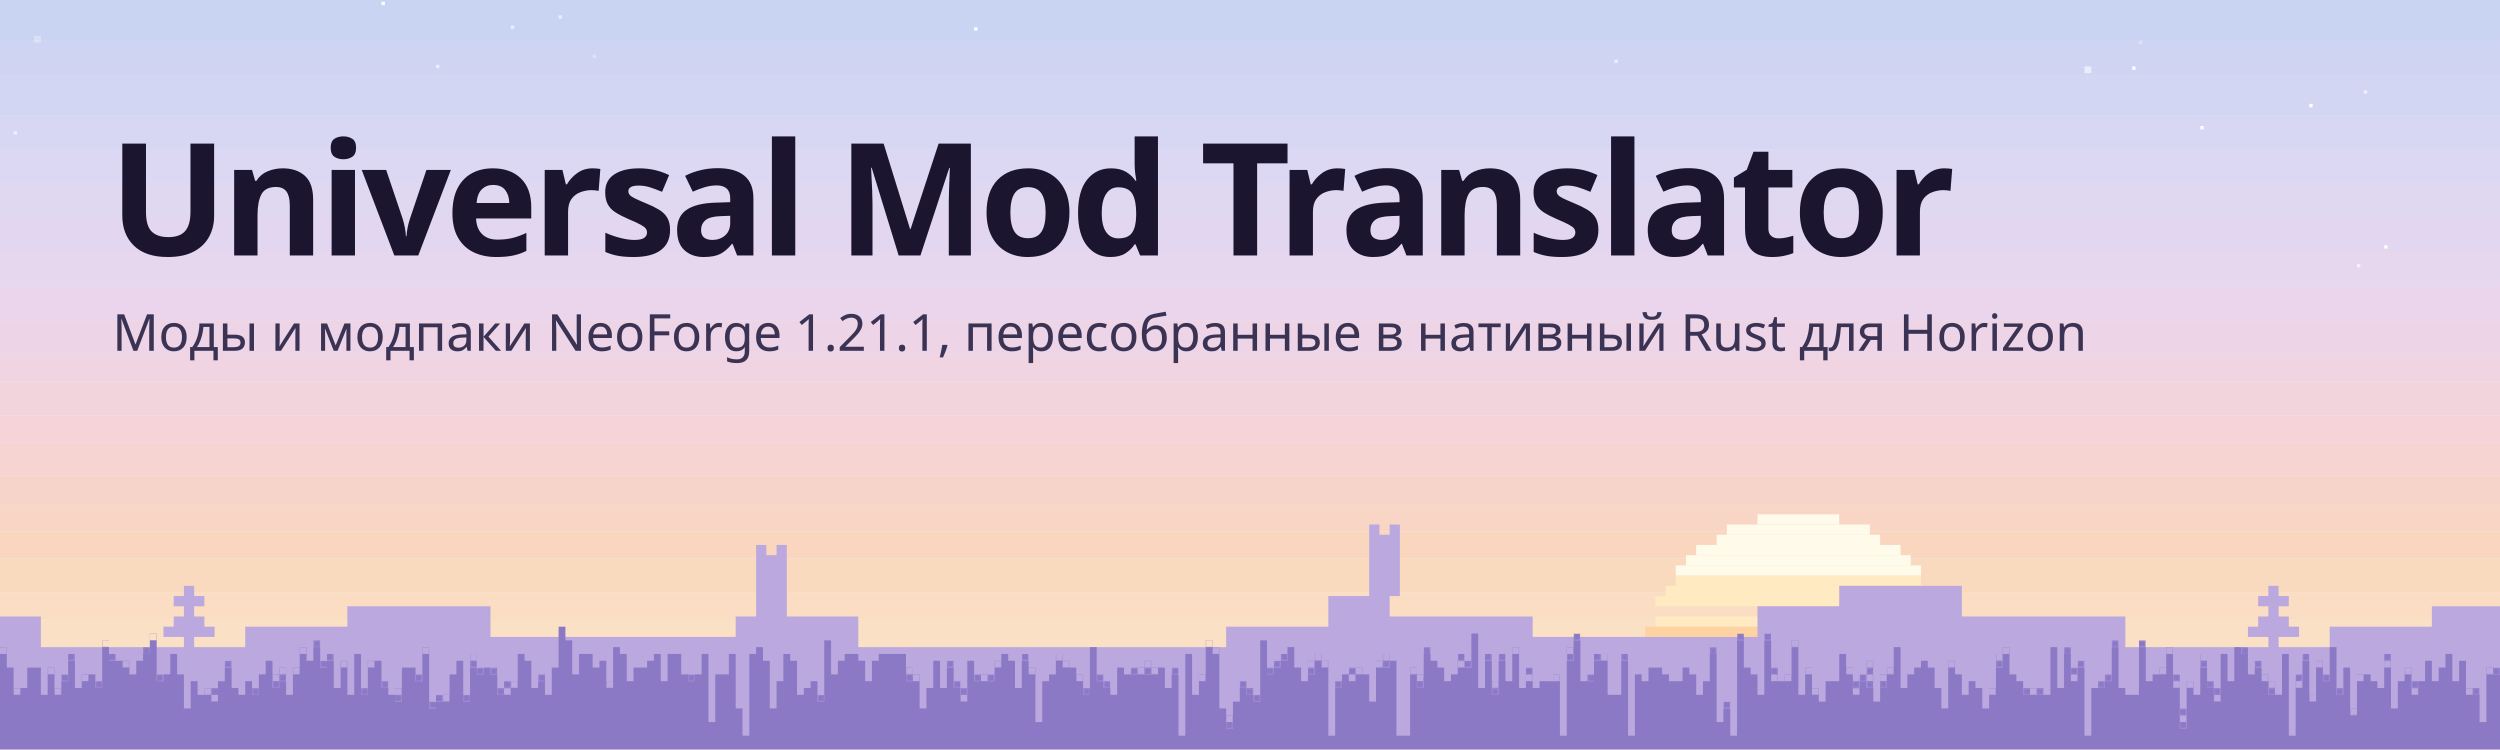
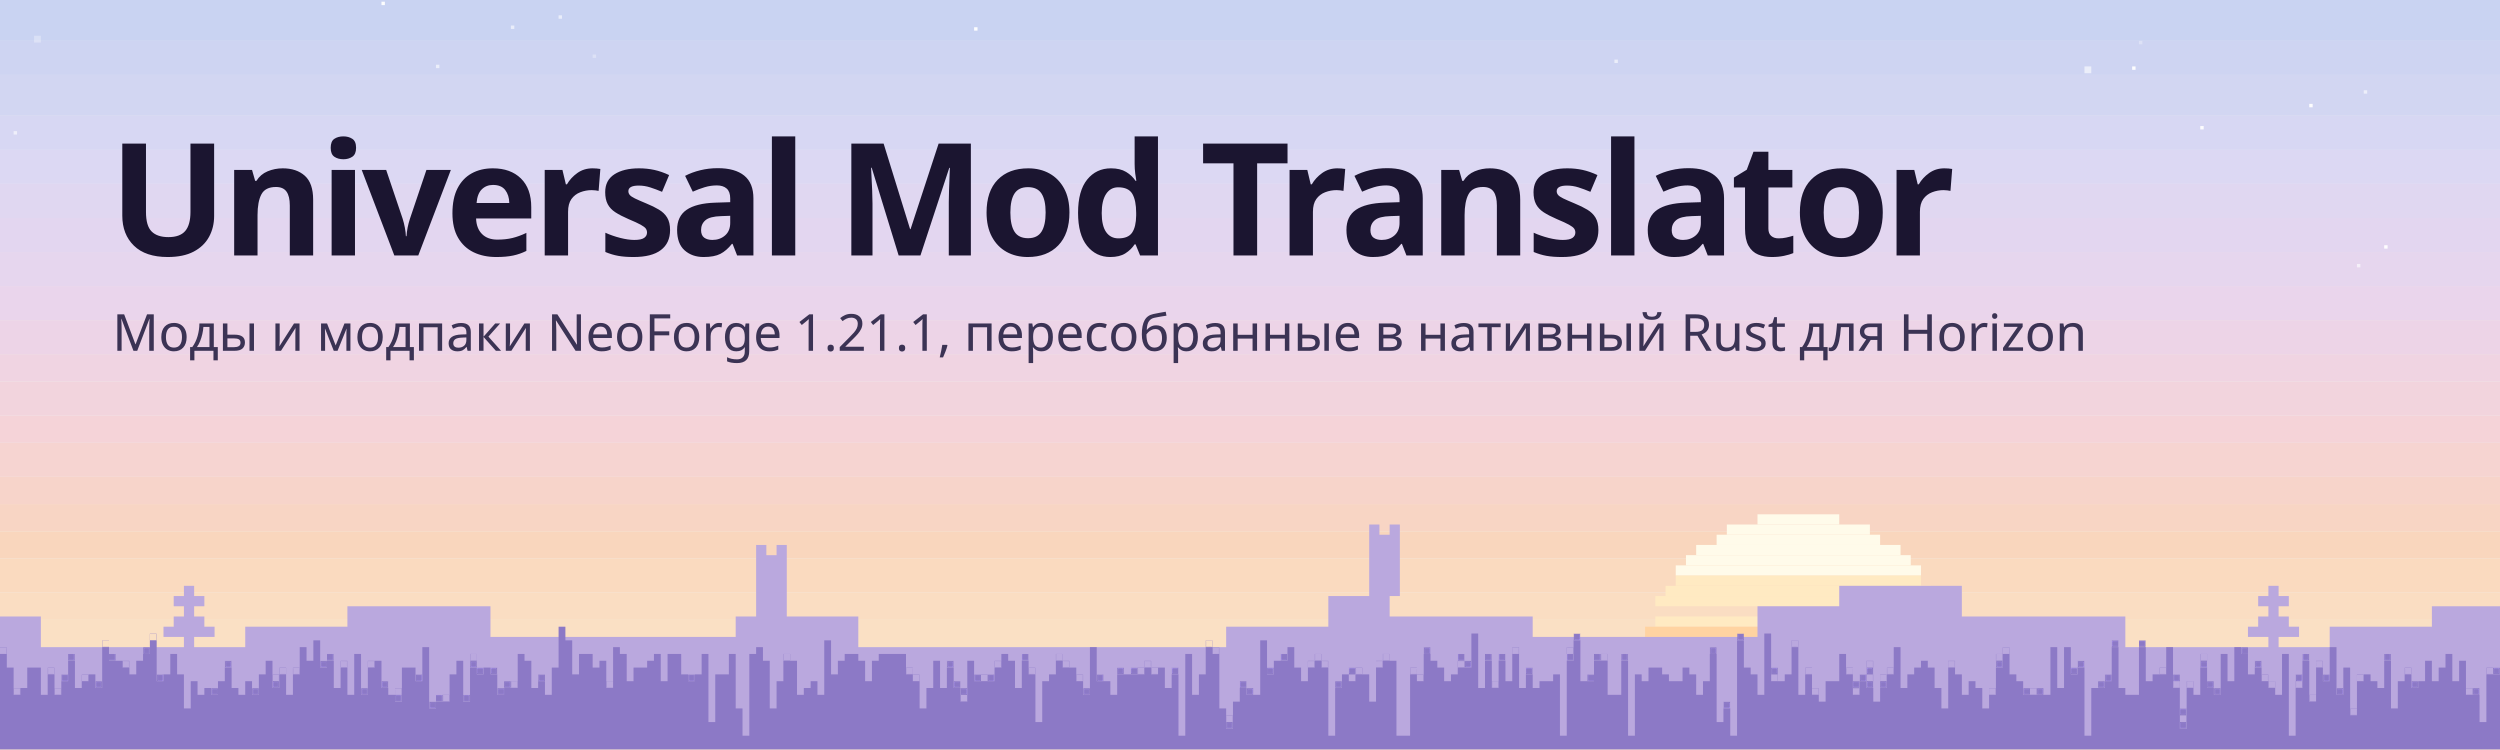
<svg xmlns="http://www.w3.org/2000/svg" viewBox="0 0 1468 440" width="1468" height="440" role="img" aria-labelledby="t d">
  <defs>
    <pattern id="scaffold" width="8" height="8" patternUnits="userSpaceOnUse">
      <rect width="4" height="4" fill="#8c79c6" />
      <rect x="4" y="4" width="4" height="4" fill="#8c79c6" />
    </pattern>
  </defs>
  <rect x="0" y="0" width="1468" height="24" fill="#c9d3f2" />
  <rect x="0" y="24" width="1468" height="20" fill="#ced4f2" />
  <rect x="0" y="44" width="1468" height="24" fill="#d2d6f2" />
  <rect x="0" y="68" width="1468" height="20" fill="#d7d7f3" />
  <rect x="0" y="88" width="1468" height="20" fill="#dcd8f3" />
  <rect x="0" y="108" width="1468" height="20" fill="#e0d7f1" />
  <rect x="0" y="128" width="1468" height="20" fill="#e3d6f0" />
  <rect x="0" y="148" width="1468" height="20" fill="#e6d6ee" />
  <rect x="0" y="168" width="1468" height="20" fill="#ead5ec" />
  <rect x="0" y="188" width="1468" height="20" fill="#edd4e7" />
  <rect x="0" y="208" width="1468" height="16" fill="#f0d4e2" />
  <rect x="0" y="224" width="1468" height="20" fill="#f2d4dd" />
  <rect x="0" y="244" width="1468" height="16" fill="#f5d3d8" />
  <rect x="0" y="260" width="1468" height="20" fill="#f6d4d1" />
  <rect x="0" y="280" width="1468" height="16" fill="#f7d4ca" />
  <rect x="0" y="296" width="1468" height="16" fill="#f8d5c4" />
  <rect x="0" y="312" width="1468" height="16" fill="#f9d6bd" />
  <rect x="0" y="328" width="1468" height="20" fill="#fadabf" />
  <rect x="0" y="348" width="1468" height="16" fill="#faddc2" />
  <rect x="0" y="364" width="1468" height="16" fill="#fae0c4" />
  <rect x="0" y="380" width="1468" height="68" fill="#fbe4c6" />
  <rect x="8" y="77" width="2" height="2" fill="#ffffff" opacity="0.6" />
  <rect x="1252" y="39" width="2" height="2" fill="#ffffff" opacity="0.95" />
  <rect x="224" y="1" width="2" height="2" fill="#ffffff" opacity="0.95" />
  <rect x="256" y="38" width="2" height="2" fill="#ffffff" opacity="0.6" />
  <rect x="1224" y="39" width="4" height="4" fill="#ffffff" opacity="0.6" />
  <rect x="300" y="15" width="2" height="2" fill="#ffffff" opacity="0.6" />
  <rect x="572" y="16" width="2" height="2" fill="#ffffff" opacity="0.95" />
  <rect x="1356" y="61" width="2" height="2" fill="#ffffff" opacity="0.95" />
  <rect x="1384" y="155" width="2" height="2" fill="#ffffff" opacity="0.6" />
  <rect x="1256" y="24" width="2" height="2" fill="#ffffff" opacity="0.3" />
  <rect x="1400" y="144" width="2" height="2" fill="#ffffff" opacity="0.95" />
  <rect x="328" y="9" width="2" height="2" fill="#ffffff" opacity="0.6" />
  <rect x="348" y="32" width="2" height="2" fill="#ffffff" opacity="0.3" />
  <rect x="1292" y="74" width="2" height="2" fill="#ffffff" opacity="0.95" />
  <rect x="20" y="21" width="4" height="4" fill="#ffffff" opacity="0.3" />
  <rect x="1388" y="53" width="2" height="2" fill="#ffffff" opacity="0.6" />
  <rect x="948" y="35" width="2" height="2" fill="#ffffff" opacity="0.6" />
  <rect x="1032" y="302" width="48" height="6" fill="#fffbea" />
  <rect x="1014" y="308" width="84" height="6" fill="#fffbea" />
  <rect x="1008" y="314" width="96" height="6" fill="#fffbea" />
  <rect x="996" y="320" width="120" height="6" fill="#fffbea" />
  <rect x="990" y="326" width="132" height="6" fill="#fffbea" />
  <rect x="984" y="332" width="144" height="6" fill="#fffbea" />
  <rect x="984" y="338" width="144" height="6" fill="#ffeac2" />
  <rect x="978" y="344" width="156" height="6" fill="#ffeac2" />
  <rect x="972" y="350" width="168" height="6" fill="#ffeac2" />
  <rect x="972" y="362" width="168" height="6" fill="#ffeac2" />
  <rect x="966" y="368" width="180" height="6" fill="#ffd3a1" />
  <rect x="966" y="380" width="180" height="6" fill="#ffd3a1" />
  <rect x="966" y="386" width="180" height="6" fill="#ffd3a1" />
  <path fill="#baa8de" d="M-612 380h108V440h-108ZM-504 368h60V440h-60ZM-444 350h36V440h-36ZM-408 362h84V440h-84ZM-324 374h132V440h-132ZM-192 356h48V440h-48ZM-144 344h72V440h-72ZM-72 362h96V440h-96ZM24 380h120V440h-120ZM144 368h60V440h-60ZM204 356h84V440h-84ZM288 374h144V440h-144ZM432 362h72V440h-72ZM504 380h108V440h-108ZM-420 308h6v6h-6ZM-408 308h6v6h-6ZM-420 314h6v6h-6ZM-414 314h6v6h-6ZM-408 314h6v6h-6ZM-420 320h6v6h-6ZM-414 320h6v6h-6ZM-408 320h6v6h-6ZM-420 326h6v6h-6ZM-414 326h6v6h-6ZM-408 326h6v6h-6ZM-420 332h6v6h-6ZM-414 332h6v6h-6ZM-408 332h6v6h-6ZM-420 338h6v6h-6ZM-414 338h6v6h-6ZM-408 338h6v6h-6ZM-420 344h6v6h-6ZM-414 344h6v6h-6ZM-408 344h6v6h-6ZM108 344h6v6h-6ZM102 350h6v6h-6ZM108 350h6v6h-6ZM114 350h6v6h-6ZM108 356h6v6h-6ZM102 362h6v6h-6ZM108 362h6v6h-6ZM114 362h6v6h-6ZM96 368h6v6h-6ZM102 368h6v6h-6ZM108 368h6v6h-6ZM114 368h6v6h-6ZM120 368h6v6h-6ZM108 374h6v6h-6ZM444 320h6v6h-6ZM456 320h6v6h-6ZM444 326h6v6h-6ZM450 326h6v6h-6ZM456 326h6v6h-6ZM444 332h6v6h-6ZM450 332h6v6h-6ZM456 332h6v6h-6ZM444 338h6v6h-6ZM450 338h6v6h-6ZM456 338h6v6h-6ZM444 344h6v6h-6ZM450 344h6v6h-6ZM456 344h6v6h-6ZM444 350h6v6h-6ZM450 350h6v6h-6ZM456 350h6v6h-6ZM444 356h6v6h-6ZM450 356h6v6h-6ZM456 356h6v6h-6ZM612 380h108V440h-108ZM720 368h60V440h-60ZM780 350h36V440h-36ZM816 362h84V440h-84ZM900 374h132V440h-132ZM1032 356h48V440h-48ZM1080 344h72V440h-72ZM1152 362h96V440h-96ZM1248 380h120V440h-120ZM1368 368h60V440h-60ZM1428 356h84V440h-84ZM1512 374h144V440h-144ZM1656 362h72V440h-72ZM1728 380h108V440h-108ZM804 308h6v6h-6ZM816 308h6v6h-6ZM804 314h6v6h-6ZM810 314h6v6h-6ZM816 314h6v6h-6ZM804 320h6v6h-6ZM810 320h6v6h-6ZM816 320h6v6h-6ZM804 326h6v6h-6ZM810 326h6v6h-6ZM816 326h6v6h-6ZM804 332h6v6h-6ZM810 332h6v6h-6ZM816 332h6v6h-6ZM804 338h6v6h-6ZM810 338h6v6h-6ZM816 338h6v6h-6ZM804 344h6v6h-6ZM810 344h6v6h-6ZM816 344h6v6h-6ZM1332 344h6v6h-6ZM1326 350h6v6h-6ZM1332 350h6v6h-6ZM1338 350h6v6h-6ZM1332 356h6v6h-6ZM1326 362h6v6h-6ZM1332 362h6v6h-6ZM1338 362h6v6h-6ZM1320 368h6v6h-6ZM1326 368h6v6h-6ZM1332 368h6v6h-6ZM1338 368h6v6h-6ZM1344 368h6v6h-6ZM1332 374h6v6h-6ZM1668 320h6v6h-6ZM1680 320h6v6h-6ZM1668 326h6v6h-6ZM1674 326h6v6h-6ZM1680 326h6v6h-6ZM1668 332h6v6h-6ZM1674 332h6v6h-6ZM1680 332h6v6h-6ZM1668 338h6v6h-6ZM1674 338h6v6h-6ZM1680 338h6v6h-6ZM1668 344h6v6h-6ZM1674 344h6v6h-6ZM1680 344h6v6h-6ZM1668 350h6v6h-6ZM1674 350h6v6h-6ZM1680 350h6v6h-6ZM1668 356h6v6h-6ZM1674 356h6v6h-6ZM1680 356h6v6h-6Z" />
-   <path fill="url(#scaffold)" d="M0 380h4v4h-4ZM8 404h4v4h-4ZM28 392h4v4h-4ZM32 404h4v4h-4ZM36 396h4v4h-4ZM40 384h4v4h-4ZM48 396h4v4h-4ZM56 400h4v4h-4ZM60 376h4v4h-4ZM64 384h4v4h-4ZM72 388h4v4h-4ZM84 380h4v4h-4ZM88 372h4v4h-4ZM92 396h4v4h-4ZM120 404h4v4h-4ZM124 404h4v8h-4ZM132 388h4v4h-4ZM148 404h4v4h-4ZM160 396h4v8h-4ZM164 392h4v8h-4ZM172 392h4v4h-4ZM176 380h4v4h-4ZM184 376h4v4h-4ZM188 388h4v4h-4ZM192 384h4v4h-4ZM200 388h4v4h-4ZM212 404h4v4h-4ZM216 388h4v4h-4ZM224 400h4v4h-4ZM232 404h4v8h-4ZM244 396h4v4h-4ZM248 380h4v4h-4ZM252 412h4v4h-4ZM256 408h4v4h-4ZM260 408h4v4h-4ZM272 408h4v4h-4ZM276 384h4v8h-4ZM280 392h4v4h-4ZM288 392h4v4h-4ZM292 404h4v4h-4ZM296 400h4v8h-4ZM300 400h4v4h-4ZM316 396h4v4h-4ZM356 400h4v4h-4ZM404 396h4v4h-4ZM480 408h4v4h-4ZM532 392h4v8h-4ZM536 396h4v4h-4ZM556 388h4v4h-4ZM560 400h4v4h-4ZM564 404h4v8h-4ZM572 396h4v4h-4ZM576 396h4v4h-4ZM580 396h4v4h-4ZM584 388h4v4h-4ZM600 384h4v4h-4ZM604 392h4v4h-4ZM620 384h4v4h-4ZM624 388h4v4h-4ZM632 396h4v4h-4ZM636 404h4v4h-4ZM644 396h4v4h-4ZM648 400h4v4h-4ZM664 392h4v4h-4ZM668 392h4v4h-4ZM672 388h4v8h-4ZM676 392h4v4h-4ZM688 392h4v4h-4ZM704 396h4v4h-4ZM708 376h4v4h-4ZM712 380h4v4h-4ZM720 420h4v8h-4ZM728 400h4v4h-4ZM732 404h4v4h-4ZM736 408h4v4h-4ZM744 392h4v4h-4ZM748 388h4v4h-4ZM752 384h4v4h-4ZM768 388h4v8h-4ZM772 384h4v4h-4ZM776 388h4v4h-4ZM784 400h4v4h-4ZM792 392h4v8h-4ZM796 392h4v4h-4ZM808 388h4v4h-4ZM812 384h4v8h-4ZM828 392h4v4h-4ZM832 396h4v8h-4ZM836 380h4v4h-4ZM856 384h4v8h-4ZM860 388h4v4h-4ZM872 384h4v4h-4ZM876 400h4v8h-4ZM880 384h4v4h-4ZM888 380h4v4h-4ZM896 392h4v8h-4ZM912 396h4v4h-4ZM920 380h4v8h-4ZM924 372h4v4h-4ZM932 396h4v4h-4ZM936 384h4v4h-4ZM940 384h4v4h-4ZM952 384h4v4h-4ZM1004 380h4v4h-4ZM1012 412h4v4h-4ZM1020 372h4v4h-4ZM1036 372h4v4h-4ZM1040 392h4v8h-4ZM1048 396h4v4h-4ZM1052 376h4v4h-4ZM1060 392h4v4h-4ZM1064 404h4v4h-4ZM1084 392h4v4h-4ZM1088 400h4v8h-4ZM1092 396h4v4h-4ZM1096 388h4v16h-4ZM1104 396h4v8h-4ZM1108 392h4v4h-4ZM1144 388h4v4h-4ZM1168 404h4v4h-4ZM1172 384h4v8h-4ZM1176 380h4v4h-4ZM1188 404h4v4h-4ZM1192 404h4v4h-4ZM1196 404h4v4h-4ZM1212 380h4v4h-4ZM1216 392h4v8h-4ZM1220 388h4v4h-4ZM1232 400h4v4h-4ZM1236 396h4v4h-4ZM1240 376h4v4h-4ZM1256 376h4v4h-4ZM1268 392h4v4h-4ZM1272 380h4v4h-4ZM1276 396h4v8h-4ZM1280 416h4v12h-4ZM1284 400h4v4h-4ZM1292 384h4v8h-4ZM1296 400h4v4h-4ZM1300 404h4v8h-4ZM1316 380h4v4h-4ZM1324 388h4v4h-4ZM1328 396h4v4h-4ZM1332 400h4v8h-4ZM1348 396h4v8h-4ZM1352 384h4v4h-4ZM1356 408h4v4h-4ZM1360 388h4v4h-4ZM1364 396h4v4h-4ZM1372 404h4v4h-4ZM1380 416h4v4h-4ZM1384 396h4v4h-4ZM1400 384h4v8h-4ZM1412 392h4v4h-4ZM1416 400h4v8h-4ZM1448 404h4v4h-4ZM1452 404h4v4h-4ZM1460 392h4v4h-4ZM1464 392h4v4h-4Z" />
-   <path fill="#8c79c6" d="M0 384h4V440h-4ZM4 392h4V440h-4ZM8 408h4V440h-4ZM12 404h4V440h-4ZM16 392h4V440h-4ZM20 392h4V440h-4ZM24 408h4V440h-4ZM28 396h4V440h-4ZM32 408h4V440h-4ZM36 400h4V440h-4ZM40 388h4V440h-4ZM44 404h4V440h-4ZM48 400h4V440h-4ZM52 396h4V440h-4ZM56 404h4V440h-4ZM60 380h4V440h-4ZM64 388h4V440h-4ZM68 388h4V440h-4ZM72 392h4V440h-4ZM76 396h4V440h-4ZM80 388h4V440h-4ZM84 384h4V440h-4ZM88 376h4V440h-4ZM92 400h4V440h-4ZM96 396h4V440h-4ZM100 384h4V440h-4ZM104 396h4V440h-4ZM108 416h4V440h-4ZM112 400h4V440h-4ZM116 408h4V440h-4ZM120 408h4V440h-4ZM124 412h4V440h-4ZM128 400h4V440h-4ZM132 392h4V440h-4ZM136 404h4V440h-4ZM140 408h4V440h-4ZM144 400h4V440h-4ZM148 408h4V440h-4ZM152 396h4V440h-4ZM156 388h4V440h-4ZM160 404h4V440h-4ZM164 400h4V440h-4ZM168 408h4V440h-4ZM172 396h4V440h-4ZM176 384h4V440h-4ZM180 388h4V440h-4ZM184 380h4V440h-4ZM188 392h4V440h-4ZM192 388h4V440h-4ZM196 404h4V440h-4ZM200 392h4V440h-4ZM204 408h4V440h-4ZM208 384h4V440h-4ZM212 408h4V440h-4ZM216 392h4V440h-4ZM220 388h4V440h-4ZM224 404h4V440h-4ZM228 408h4V440h-4ZM232 412h4V440h-4ZM236 392h4V440h-4ZM240 392h4V440h-4ZM244 400h4V440h-4ZM248 384h4V440h-4ZM252 416h4V440h-4ZM256 412h4V440h-4ZM260 412h4V440h-4ZM264 396h4V440h-4ZM268 388h4V440h-4ZM272 412h4V440h-4ZM276 392h4V440h-4ZM280 396h4V440h-4ZM284 392h4V440h-4ZM288 396h4V440h-4ZM292 408h4V440h-4ZM296 408h4V440h-4ZM300 404h4V440h-4ZM304 384h4V440h-4ZM308 388h4V440h-4ZM312 404h4V440h-4ZM316 400h4V440h-4ZM320 408h4V440h-4ZM324 392h4V440h-4ZM328 368h4V440h-4ZM332 376h4V440h-4ZM336 396h4V440h-4ZM340 384h4V440h-4ZM344 384h4V440h-4ZM348 392h4V440h-4ZM352 388h4V440h-4ZM356 404h4V440h-4ZM360 380h4V440h-4ZM364 384h4V440h-4ZM368 400h4V440h-4ZM372 392h4V440h-4ZM376 392h4V440h-4ZM380 388h4V440h-4ZM384 384h4V440h-4ZM388 400h4V440h-4ZM392 384h4V440h-4ZM396 384h4V440h-4ZM400 396h4V440h-4ZM404 400h4V440h-4ZM408 396h4V440h-4ZM412 384h4V440h-4ZM416 424h4V440h-4ZM420 396h4V440h-4ZM424 396h4V440h-4ZM428 384h4V440h-4ZM432 416h4V440h-4ZM436 432h4V440h-4ZM440 384h4V440h-4ZM444 380h4V440h-4ZM448 388h4V440h-4ZM452 416h4V440h-4ZM456 400h4V440h-4ZM460 384h4V440h-4ZM464 388h4V440h-4ZM468 408h4V440h-4ZM472 404h4V440h-4ZM476 400h4V440h-4ZM480 412h4V440h-4ZM484 376h4V440h-4ZM488 396h4V440h-4ZM492 388h4V440h-4ZM496 384h4V440h-4ZM500 384h4V440h-4ZM504 388h4V440h-4ZM508 400h4V440h-4ZM512 388h4V440h-4ZM516 384h4V440h-4ZM520 384h4V440h-4ZM524 384h4V440h-4ZM528 384h4V440h-4ZM532 400h4V440h-4ZM536 400h4V440h-4ZM540 416h4V440h-4ZM544 404h4V440h-4ZM548 388h4V440h-4ZM552 404h4V440h-4ZM556 392h4V440h-4ZM560 404h4V440h-4ZM564 412h4V440h-4ZM568 388h4V440h-4ZM572 400h4V440h-4ZM576 400h4V440h-4ZM580 400h4V440h-4ZM584 392h4V440h-4ZM588 384h4V440h-4ZM592 388h4V440h-4ZM596 404h4V440h-4ZM600 388h4V440h-4ZM604 396h4V440h-4ZM608 424h4V440h-4ZM612 400h4V440h-4ZM616 396h4V440h-4ZM620 388h4V440h-4ZM624 392h4V440h-4ZM628 392h4V440h-4ZM632 400h4V440h-4ZM636 408h4V440h-4ZM640 380h4V440h-4ZM644 400h4V440h-4ZM648 404h4V440h-4ZM652 408h4V440h-4ZM656 392h4V440h-4ZM660 396h4V440h-4ZM664 396h4V440h-4ZM668 396h4V440h-4ZM672 396h4V440h-4ZM676 396h4V440h-4ZM680 392h4V440h-4ZM684 404h4V440h-4ZM688 396h4V440h-4ZM692 432h4V440h-4ZM696 384h4V440h-4ZM700 408h4V440h-4ZM704 400h4V440h-4ZM708 380h4V440h-4ZM712 384h4V440h-4ZM716 416h4V440h-4ZM720 428h4V440h-4ZM724 412h4V440h-4ZM728 404h4V440h-4ZM732 408h4V440h-4ZM736 412h4V440h-4ZM740 376h4V440h-4ZM744 396h4V440h-4ZM748 392h4V440h-4ZM752 388h4V440h-4ZM756 380h4V440h-4ZM760 392h4V440h-4ZM764 400h4V440h-4ZM768 396h4V440h-4ZM772 388h4V440h-4ZM776 392h4V440h-4ZM780 432h4V440h-4ZM784 404h4V440h-4ZM788 396h4V440h-4ZM792 400h4V440h-4ZM796 396h4V440h-4ZM800 396h4V440h-4ZM804 412h4V440h-4ZM808 392h4V440h-4ZM812 392h4V440h-4ZM816 388h4V440h-4ZM820 432h4V440h-4ZM824 432h4V440h-4ZM828 396h4V440h-4ZM832 404h4V440h-4ZM836 384h4V440h-4ZM840 388h4V440h-4ZM844 392h4V440h-4ZM848 400h4V440h-4ZM852 396h4V440h-4ZM856 392h4V440h-4ZM860 392h4V440h-4ZM864 372h4V440h-4ZM868 404h4V440h-4ZM872 388h4V440h-4ZM876 408h4V440h-4ZM880 388h4V440h-4ZM884 400h4V440h-4ZM888 384h4V440h-4ZM892 404h4V440h-4ZM896 400h4V440h-4ZM900 404h4V440h-4ZM904 400h4V440h-4ZM908 400h4V440h-4ZM912 400h4V440h-4ZM916 432h4V440h-4ZM920 388h4V440h-4ZM924 376h4V440h-4ZM928 400h4V440h-4ZM932 400h4V440h-4ZM936 388h4V440h-4ZM940 388h4V440h-4ZM944 408h4V440h-4ZM948 408h4V440h-4ZM952 388h4V440h-4ZM956 432h4V440h-4ZM960 396h4V440h-4ZM964 400h4V440h-4ZM968 392h4V440h-4ZM972 392h4V440h-4ZM976 396h4V440h-4ZM980 400h4V440h-4ZM984 400h4V440h-4ZM988 392h4V440h-4ZM992 396h4V440h-4ZM996 408h4V440h-4ZM1000 400h4V440h-4ZM1004 384h4V440h-4ZM1008 424h4V440h-4ZM1012 416h4V440h-4ZM1016 432h4V440h-4ZM1020 376h4V440h-4ZM1024 392h4V440h-4ZM1028 396h4V440h-4ZM1032 408h4V440h-4ZM1036 376h4V440h-4ZM1040 400h4V440h-4ZM1044 400h4V440h-4ZM1048 400h4V440h-4ZM1052 380h4V440h-4ZM1056 408h4V440h-4ZM1060 396h4V440h-4ZM1064 408h4V440h-4ZM1068 412h4V440h-4ZM1072 400h4V440h-4ZM1076 400h4V440h-4ZM1080 384h4V440h-4ZM1084 396h4V440h-4ZM1088 408h4V440h-4ZM1092 400h4V440h-4ZM1096 404h4V440h-4ZM1100 412h4V440h-4ZM1104 404h4V440h-4ZM1108 396h4V440h-4ZM1112 380h4V440h-4ZM1116 404h4V440h-4ZM1120 396h4V440h-4ZM1124 392h4V440h-4ZM1128 388h4V440h-4ZM1132 392h4V440h-4ZM1136 404h4V440h-4ZM1140 416h4V440h-4ZM1144 392h4V440h-4ZM1148 396h4V440h-4ZM1152 408h4V440h-4ZM1156 400h4V440h-4ZM1160 404h4V440h-4ZM1164 416h4V440h-4ZM1168 408h4V440h-4ZM1172 392h4V440h-4ZM1176 384h4V440h-4ZM1180 396h4V440h-4ZM1184 400h4V440h-4ZM1188 408h4V440h-4ZM1192 408h4V440h-4ZM1196 408h4V440h-4ZM1200 408h4V440h-4ZM1204 380h4V440h-4ZM1208 404h4V440h-4ZM1212 384h4V440h-4ZM1216 400h4V440h-4ZM1220 392h4V440h-4ZM1224 432h4V440h-4ZM1228 404h4V440h-4ZM1232 404h4V440h-4ZM1236 400h4V440h-4ZM1240 380h4V440h-4ZM1244 404h4V440h-4ZM1248 408h4V440h-4ZM1252 408h4V440h-4ZM1256 380h4V440h-4ZM1260 400h4V440h-4ZM1264 396h4V440h-4ZM1268 396h4V440h-4ZM1272 384h4V440h-4ZM1276 404h4V440h-4ZM1280 428h4V440h-4ZM1284 404h4V440h-4ZM1288 408h4V440h-4ZM1292 392h4V440h-4ZM1296 404h4V440h-4ZM1300 412h4V440h-4ZM1304 384h4V440h-4ZM1308 400h4V440h-4ZM1312 380h4V440h-4ZM1316 384h4V440h-4ZM1320 396h4V440h-4ZM1324 392h4V440h-4ZM1328 400h4V440h-4ZM1332 408h4V440h-4ZM1336 408h4V440h-4ZM1340 384h4V440h-4ZM1344 432h4V440h-4ZM1348 404h4V440h-4ZM1352 388h4V440h-4ZM1356 412h4V440h-4ZM1360 392h4V440h-4ZM1364 400h4V440h-4ZM1368 380h4V440h-4ZM1372 408h4V440h-4ZM1376 392h4V440h-4ZM1380 420h4V440h-4ZM1384 400h4V440h-4ZM1388 396h4V440h-4ZM1392 400h4V440h-4ZM1396 404h4V440h-4ZM1400 392h4V440h-4ZM1404 416h4V440h-4ZM1408 400h4V440h-4ZM1412 396h4V440h-4ZM1416 408h4V440h-4ZM1420 400h4V440h-4ZM1424 388h4V440h-4ZM1428 400h4V440h-4ZM1432 392h4V440h-4ZM1436 384h4V440h-4ZM1440 400h4V440h-4ZM1444 388h4V440h-4ZM1448 408h4V440h-4ZM1452 408h4V440h-4ZM1456 424h4V440h-4ZM1460 396h4V440h-4ZM1464 396h4V440h-4Z" />
+   <path fill="url(#scaffold)" d="M0 380h4v4h-4ZM8 404h4v4h-4ZM28 392h4v4h-4ZM32 404h4v4h-4ZM36 396h4v4h-4ZM40 384h4v4h-4ZM48 396h4v4h-4ZM56 400h4v4h-4ZM60 376h4v4h-4ZM64 384h4v4h-4ZM72 388h4v4h-4ZM84 380h4v4h-4ZM88 372h4v4h-4ZM92 396h4v4h-4ZM124 404h4v4h-4ZM132 388h4v4h-4ZM148 404h4v4h-4ZM160 396h4v8h-4ZM164 392h4v4h-4ZM172 392h4v4h-4ZM188 388h4v4h-4ZM192 384h4v4h-4ZM200 388h4v4h-4ZM212 404h4v4h-4ZM216 388h4v4h-4ZM224 400h4v4h-4ZM232 404h4v8h-4ZM244 396h4v4h-4ZM252 412h4v4h-4ZM256 408h4v4h-4ZM260 408h4v4h-4ZM272 408h4v4h-4ZM276 384h4v8h-4ZM280 392h4v4h-4ZM288 392h4v4h-4ZM292 404h4v4h-4ZM296 400h4v4h-4ZM300 400h4v4h-4ZM316 396h4v4h-4ZM356 400h4v4h-4ZM404 396h4v4h-4ZM460 384h4v4h-4ZM532 392h4v4h-4ZM536 396h4v4h-4ZM556 388h4v4h-4ZM560 400h4v4h-4ZM564 404h4v8h-4ZM572 396h4v4h-4ZM576 396h4v4h-4ZM580 396h4v4h-4ZM584 388h4v4h-4ZM600 384h4v4h-4ZM604 392h4v4h-4ZM620 384h4v4h-4ZM624 388h4v4h-4ZM632 396h4v4h-4ZM636 404h4v4h-4ZM644 396h4v4h-4ZM656 392h4v4h-4ZM664 392h4v4h-4ZM668 392h4v4h-4ZM672 388h4v4h-4ZM676 392h4v4h-4ZM688 392h4v4h-4ZM708 376h4v4h-4ZM712 380h4v4h-4ZM720 420h4v8h-4ZM728 400h4v4h-4ZM732 404h4v4h-4ZM744 392h4v4h-4ZM752 384h4v4h-4ZM768 388h4v4h-4ZM772 384h4v4h-4ZM776 388h4v4h-4ZM784 400h4v4h-4ZM792 392h4v8h-4ZM796 392h4v4h-4ZM808 388h4v4h-4ZM812 384h4v4h-4ZM828 392h4v4h-4ZM832 396h4v4h-4ZM836 380h4v4h-4ZM856 384h4v8h-4ZM860 388h4v4h-4ZM872 384h4v4h-4ZM876 400h4v4h-4ZM880 384h4v4h-4ZM888 380h4v4h-4ZM896 392h4v4h-4ZM920 380h4v8h-4ZM924 372h4v4h-4ZM932 396h4v4h-4ZM936 384h4v4h-4ZM940 384h4v4h-4ZM952 384h4v4h-4ZM1004 380h4v4h-4ZM1012 412h4v4h-4ZM1020 372h4v4h-4ZM1040 392h4v8h-4ZM1052 376h4v4h-4ZM1060 392h4v4h-4ZM1064 404h4v4h-4ZM1084 392h4v4h-4ZM1088 400h4v8h-4ZM1092 396h4v4h-4ZM1096 388h4v16h-4ZM1104 396h4v8h-4ZM1108 392h4v4h-4ZM1144 388h4v4h-4ZM1168 404h4v4h-4ZM1172 384h4v8h-4ZM1176 380h4v4h-4ZM1188 404h4v4h-4ZM1192 404h4v4h-4ZM1196 404h4v4h-4ZM1216 392h4v4h-4ZM1220 388h4v4h-4ZM1232 400h4v4h-4ZM1236 396h4v4h-4ZM1240 376h4v4h-4ZM1256 376h4v4h-4ZM1268 392h4v4h-4ZM1276 396h4v8h-4ZM1280 416h4v12h-4ZM1284 400h4v4h-4ZM1292 384h4v8h-4ZM1296 400h4v4h-4ZM1300 404h4v4h-4ZM1316 380h4v4h-4ZM1324 388h4v4h-4ZM1328 396h4v4h-4ZM1332 400h4v4h-4ZM1348 396h4v8h-4ZM1352 384h4v4h-4ZM1356 408h4v4h-4ZM1360 388h4v4h-4ZM1364 396h4v4h-4ZM1372 404h4v4h-4ZM1380 416h4v4h-4ZM1384 396h4v4h-4ZM1400 384h4v4h-4ZM1412 392h4v4h-4ZM1416 400h4v4h-4ZM1448 404h4v4h-4ZM1452 404h4v4h-4ZM1460 392h4v4h-4ZM1464 392h4v4h-4Z" />
+   <path fill="#8c79c6" d="M0 384h4V440h-4ZM4 392h4V440h-4ZM8 408h4V440h-4ZM12 404h4V440h-4ZM16 392h4V440h-4ZM20 392h4V440h-4ZM24 408h4V440h-4ZM28 396h4V440h-4ZM32 408h4V440h-4ZM36 400h4V440h-4ZM40 388h4V440h-4ZM44 404h4V440h-4ZM48 400h4V440h-4ZM52 396h4V440h-4ZM56 404h4V440h-4ZM60 380h4V440h-4ZM64 388h4V440h-4ZM68 388h4V440h-4ZM72 392h4V440h-4ZM76 396h4V440h-4ZM80 388h4V440h-4ZM84 384h4V440h-4ZM88 376h4V440h-4ZM92 400h4V440h-4ZM96 396h4V440h-4ZM100 384h4V440h-4ZM104 396h4V440h-4ZM108 416h4V440h-4ZM112 400h4V440h-4ZM116 408h4V440h-4ZM120 404h4V440h-4ZM124 408h4V440h-4ZM128 400h4V440h-4ZM132 392h4V440h-4ZM136 404h4V440h-4ZM140 408h4V440h-4ZM144 400h4V440h-4ZM148 408h4V440h-4ZM152 396h4V440h-4ZM156 388h4V440h-4ZM160 404h4V440h-4ZM164 396h4V440h-4ZM168 408h4V440h-4ZM172 396h4V440h-4ZM176 380h4V440h-4ZM180 388h4V440h-4ZM184 376h4V440h-4ZM188 392h4V440h-4ZM192 388h4V440h-4ZM196 404h4V440h-4ZM200 392h4V440h-4ZM204 408h4V440h-4ZM208 384h4V440h-4ZM212 408h4V440h-4ZM216 392h4V440h-4ZM220 388h4V440h-4ZM224 404h4V440h-4ZM228 408h4V440h-4ZM232 412h4V440h-4ZM236 392h4V440h-4ZM240 392h4V440h-4ZM244 400h4V440h-4ZM248 380h4V440h-4ZM252 416h4V440h-4ZM256 412h4V440h-4ZM260 412h4V440h-4ZM264 396h4V440h-4ZM268 388h4V440h-4ZM272 412h4V440h-4ZM276 392h4V440h-4ZM280 396h4V440h-4ZM284 392h4V440h-4ZM288 396h4V440h-4ZM292 408h4V440h-4ZM296 404h4V440h-4ZM300 404h4V440h-4ZM304 384h4V440h-4ZM308 388h4V440h-4ZM312 404h4V440h-4ZM316 400h4V440h-4ZM320 408h4V440h-4ZM324 392h4V440h-4ZM328 368h4V440h-4ZM332 376h4V440h-4ZM336 396h4V440h-4ZM340 384h4V440h-4ZM344 384h4V440h-4ZM348 392h4V440h-4ZM352 388h4V440h-4ZM356 404h4V440h-4ZM360 380h4V440h-4ZM364 384h4V440h-4ZM368 400h4V440h-4ZM372 392h4V440h-4ZM376 392h4V440h-4ZM380 388h4V440h-4ZM384 384h4V440h-4ZM388 400h4V440h-4ZM392 384h4V440h-4ZM396 384h4V440h-4ZM400 396h4V440h-4ZM404 400h4V440h-4ZM408 396h4V440h-4ZM412 384h4V440h-4ZM416 424h4V440h-4ZM420 396h4V440h-4ZM424 396h4V440h-4ZM428 384h4V440h-4ZM432 416h4V440h-4ZM436 432h4V440h-4ZM440 384h4V440h-4ZM444 380h4V440h-4ZM448 388h4V440h-4ZM452 416h4V440h-4ZM456 400h4V440h-4ZM460 388h4V440h-4ZM464 388h4V440h-4ZM468 408h4V440h-4ZM472 404h4V440h-4ZM476 400h4V440h-4ZM480 408h4V440h-4ZM484 376h4V440h-4ZM488 396h4V440h-4ZM492 388h4V440h-4ZM496 384h4V440h-4ZM500 384h4V440h-4ZM504 388h4V440h-4ZM508 400h4V440h-4ZM512 388h4V440h-4ZM516 384h4V440h-4ZM520 384h4V440h-4ZM524 384h4V440h-4ZM528 384h4V440h-4ZM532 396h4V440h-4ZM536 400h4V440h-4ZM540 416h4V440h-4ZM544 404h4V440h-4ZM548 388h4V440h-4ZM552 404h4V440h-4ZM556 392h4V440h-4ZM560 404h4V440h-4ZM564 412h4V440h-4ZM568 388h4V440h-4ZM572 400h4V440h-4ZM576 400h4V440h-4ZM580 400h4V440h-4ZM584 392h4V440h-4ZM588 384h4V440h-4ZM592 388h4V440h-4ZM596 404h4V440h-4ZM600 388h4V440h-4ZM604 396h4V440h-4ZM608 424h4V440h-4ZM612 400h4V440h-4ZM616 396h4V440h-4ZM620 388h4V440h-4ZM624 392h4V440h-4ZM628 392h4V440h-4ZM632 400h4V440h-4ZM636 408h4V440h-4ZM640 380h4V440h-4ZM644 400h4V440h-4ZM648 400h4V440h-4ZM652 408h4V440h-4ZM656 396h4V440h-4ZM660 396h4V440h-4ZM664 396h4V440h-4ZM668 396h4V440h-4ZM672 392h4V440h-4ZM676 396h4V440h-4ZM680 392h4V440h-4ZM684 404h4V440h-4ZM688 396h4V440h-4ZM692 432h4V440h-4ZM696 384h4V440h-4ZM700 408h4V440h-4ZM704 396h4V440h-4ZM708 380h4V440h-4ZM712 384h4V440h-4ZM716 416h4V440h-4ZM720 428h4V440h-4ZM724 412h4V440h-4ZM728 404h4V440h-4ZM732 408h4V440h-4ZM736 408h4V440h-4ZM740 376h4V440h-4ZM744 396h4V440h-4ZM748 388h4V440h-4ZM752 388h4V440h-4ZM756 380h4V440h-4ZM760 392h4V440h-4ZM764 400h4V440h-4ZM768 392h4V440h-4ZM772 388h4V440h-4ZM776 392h4V440h-4ZM780 432h4V440h-4ZM784 404h4V440h-4ZM788 396h4V440h-4ZM792 400h4V440h-4ZM796 396h4V440h-4ZM800 396h4V440h-4ZM804 412h4V440h-4ZM808 392h4V440h-4ZM812 388h4V440h-4ZM816 388h4V440h-4ZM820 432h4V440h-4ZM824 432h4V440h-4ZM828 396h4V440h-4ZM832 400h4V440h-4ZM836 384h4V440h-4ZM840 388h4V440h-4ZM844 392h4V440h-4ZM848 400h4V440h-4ZM852 396h4V440h-4ZM856 392h4V440h-4ZM860 392h4V440h-4ZM864 372h4V440h-4ZM868 404h4V440h-4ZM872 388h4V440h-4ZM876 404h4V440h-4ZM880 388h4V440h-4ZM884 400h4V440h-4ZM888 384h4V440h-4ZM892 404h4V440h-4ZM896 396h4V440h-4ZM900 404h4V440h-4ZM904 400h4V440h-4ZM908 400h4V440h-4ZM912 396h4V440h-4ZM916 432h4V440h-4ZM920 388h4V440h-4ZM924 376h4V440h-4ZM928 400h4V440h-4ZM932 400h4V440h-4ZM936 388h4V440h-4ZM940 388h4V440h-4ZM944 408h4V440h-4ZM948 408h4V440h-4ZM952 388h4V440h-4ZM956 432h4V440h-4ZM960 396h4V440h-4ZM964 400h4V440h-4ZM968 392h4V440h-4ZM972 392h4V440h-4ZM976 396h4V440h-4ZM980 400h4V440h-4ZM984 400h4V440h-4ZM988 392h4V440h-4ZM992 396h4V440h-4ZM996 408h4V440h-4ZM1000 400h4V440h-4ZM1004 384h4V440h-4ZM1008 424h4V440h-4ZM1012 416h4V440h-4ZM1016 432h4V440h-4ZM1020 376h4V440h-4ZM1024 392h4V440h-4ZM1028 396h4V440h-4ZM1032 408h4V440h-4ZM1036 372h4V440h-4ZM1040 400h4V440h-4ZM1044 400h4V440h-4ZM1048 396h4V440h-4ZM1052 380h4V440h-4ZM1056 408h4V440h-4ZM1060 396h4V440h-4ZM1064 408h4V440h-4ZM1068 412h4V440h-4ZM1072 400h4V440h-4ZM1076 400h4V440h-4ZM1080 384h4V440h-4ZM1084 396h4V440h-4ZM1088 408h4V440h-4ZM1092 400h4V440h-4ZM1096 404h4V440h-4ZM1100 412h4V440h-4ZM1104 404h4V440h-4ZM1108 396h4V440h-4ZM1112 380h4V440h-4ZM1116 404h4V440h-4ZM1120 396h4V440h-4ZM1124 392h4V440h-4ZM1128 388h4V440h-4ZM1132 392h4V440h-4ZM1136 404h4V440h-4ZM1140 416h4V440h-4ZM1144 392h4V440h-4ZM1148 396h4V440h-4ZM1152 408h4V440h-4ZM1156 400h4V440h-4ZM1160 404h4V440h-4ZM1164 416h4V440h-4ZM1168 408h4V440h-4ZM1172 392h4V440h-4ZM1176 384h4V440h-4ZM1180 396h4V440h-4ZM1184 400h4V440h-4ZM1188 408h4V440h-4ZM1192 408h4V440h-4ZM1196 408h4V440h-4ZM1200 408h4V440h-4ZM1204 380h4V440h-4ZM1208 404h4V440h-4ZM1212 380h4V440h-4ZM1216 396h4V440h-4ZM1220 392h4V440h-4ZM1224 432h4V440h-4ZM1228 404h4V440h-4ZM1232 404h4V440h-4ZM1236 400h4V440h-4ZM1240 380h4V440h-4ZM1244 404h4V440h-4ZM1248 408h4V440h-4ZM1252 408h4V440h-4ZM1256 380h4V440h-4ZM1260 400h4V440h-4ZM1264 396h4V440h-4ZM1268 396h4V440h-4ZM1272 380h4V440h-4ZM1276 404h4V440h-4ZM1280 428h4V440h-4ZM1284 404h4V440h-4ZM1288 408h4V440h-4ZM1292 392h4V440h-4ZM1296 404h4V440h-4ZM1300 408h4V440h-4ZM1304 384h4V440h-4ZM1308 400h4V440h-4ZM1312 380h4V440h-4ZM1316 384h4V440h-4ZM1320 396h4V440h-4ZM1324 392h4V440h-4ZM1328 400h4V440h-4ZM1332 404h4V440h-4ZM1336 408h4V440h-4ZM1340 384h4V440h-4ZM1344 432h4V440h-4ZM1348 404h4V440h-4ZM1352 388h4V440h-4ZM1356 412h4V440h-4ZM1360 392h4V440h-4ZM1364 400h4V440h-4ZM1368 380h4V440h-4ZM1372 408h4V440h-4ZM1376 392h4V440h-4ZM1380 420h4V440h-4ZM1384 400h4V440h-4ZM1388 396h4V440h-4ZM1392 400h4V440h-4ZM1396 404h4V440h-4ZM1400 388h4V440h-4ZM1404 416h4V440h-4ZM1408 400h4V440h-4ZM1412 396h4V440h-4ZM1416 404h4V440h-4ZM1420 400h4V440h-4ZM1424 388h4V440h-4ZM1428 400h4V440h-4ZM1432 392h4V440h-4ZM1436 384h4V440h-4ZM1440 400h4V440h-4ZM1444 388h4V440h-4ZM1448 408h4V440h-4ZM1452 408h4V440h-4ZM1456 424h4V440h-4ZM1460 396h4V440h-4ZM1464 396h4V440h-4Z" />
  <text x="64.0" y="150.0" font-family="'HZ Bricolage Display', sans-serif" font-weight="700" font-size="92" fill="#1b1530" letter-spacing="-3.22">Universal Mod Translator</text>
  <text x="66.0" y="206.0" font-family="'HZ Bricolage', sans-serif" font-weight="500" font-size="30" fill="#3b3354" letter-spacing="-0.15">Моды и модпаки NeoForge 1.21.1, пересобранные в нативный Rust для Horizon</text>
</svg>
